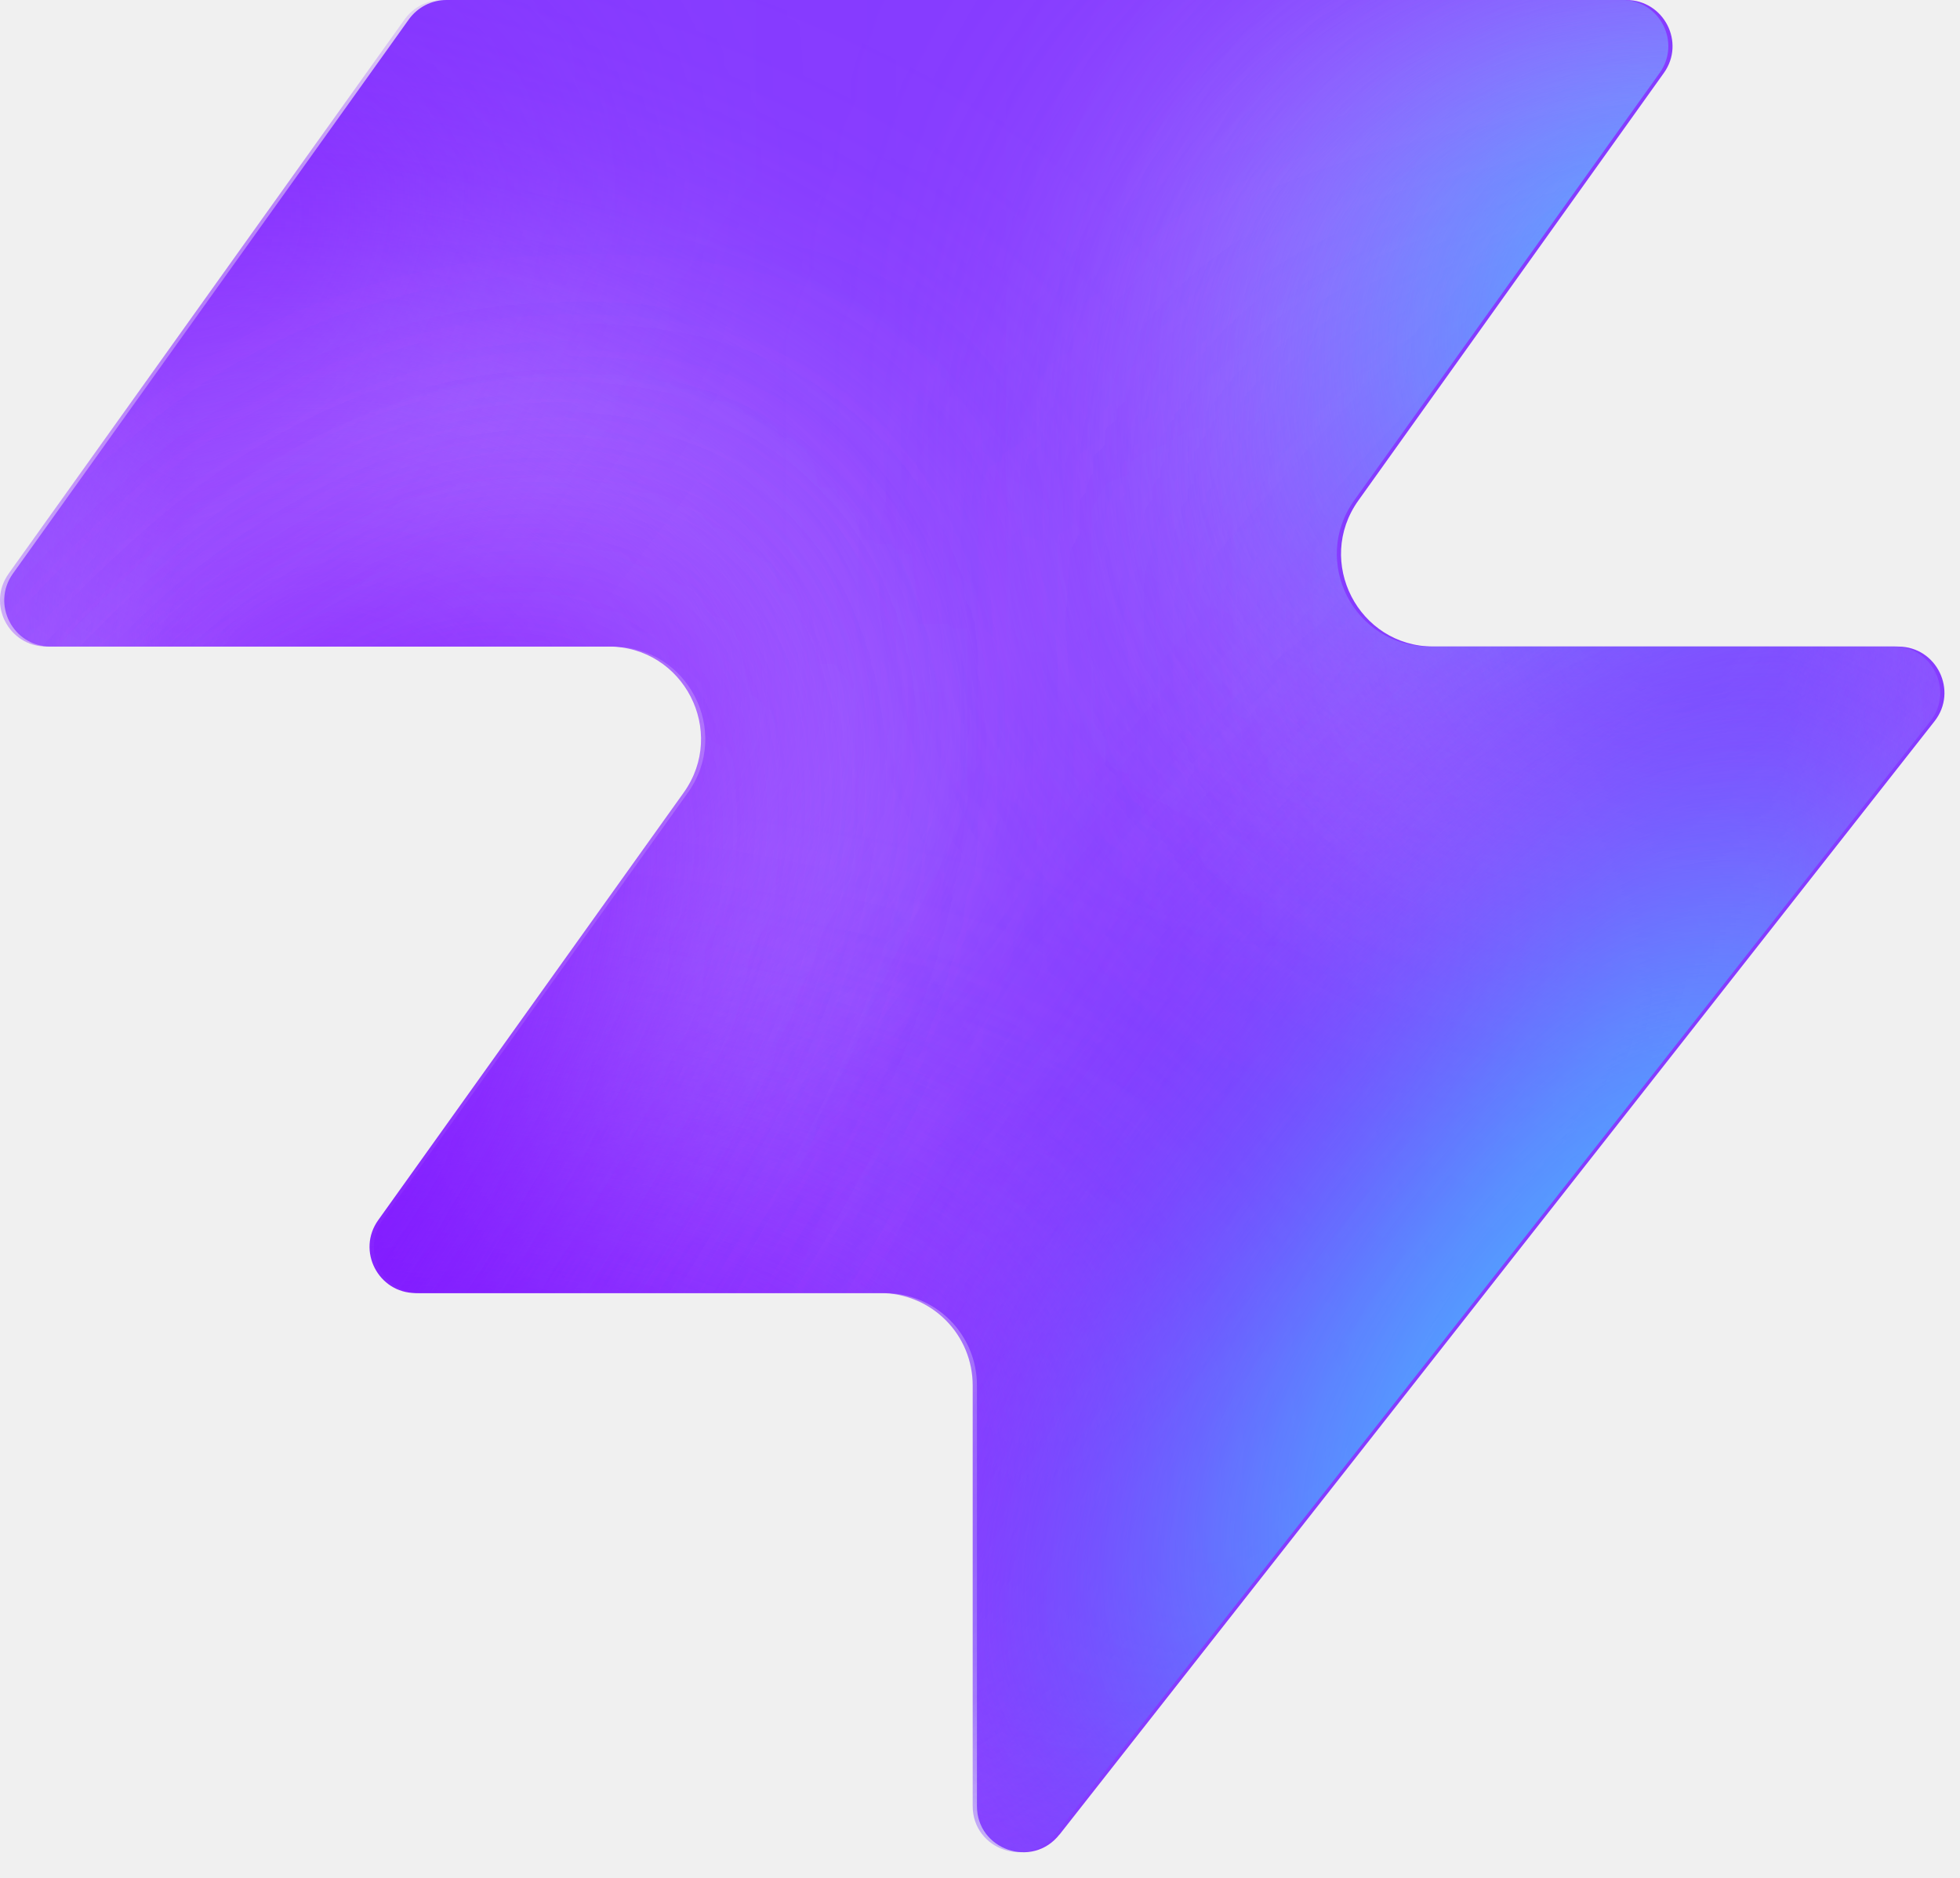
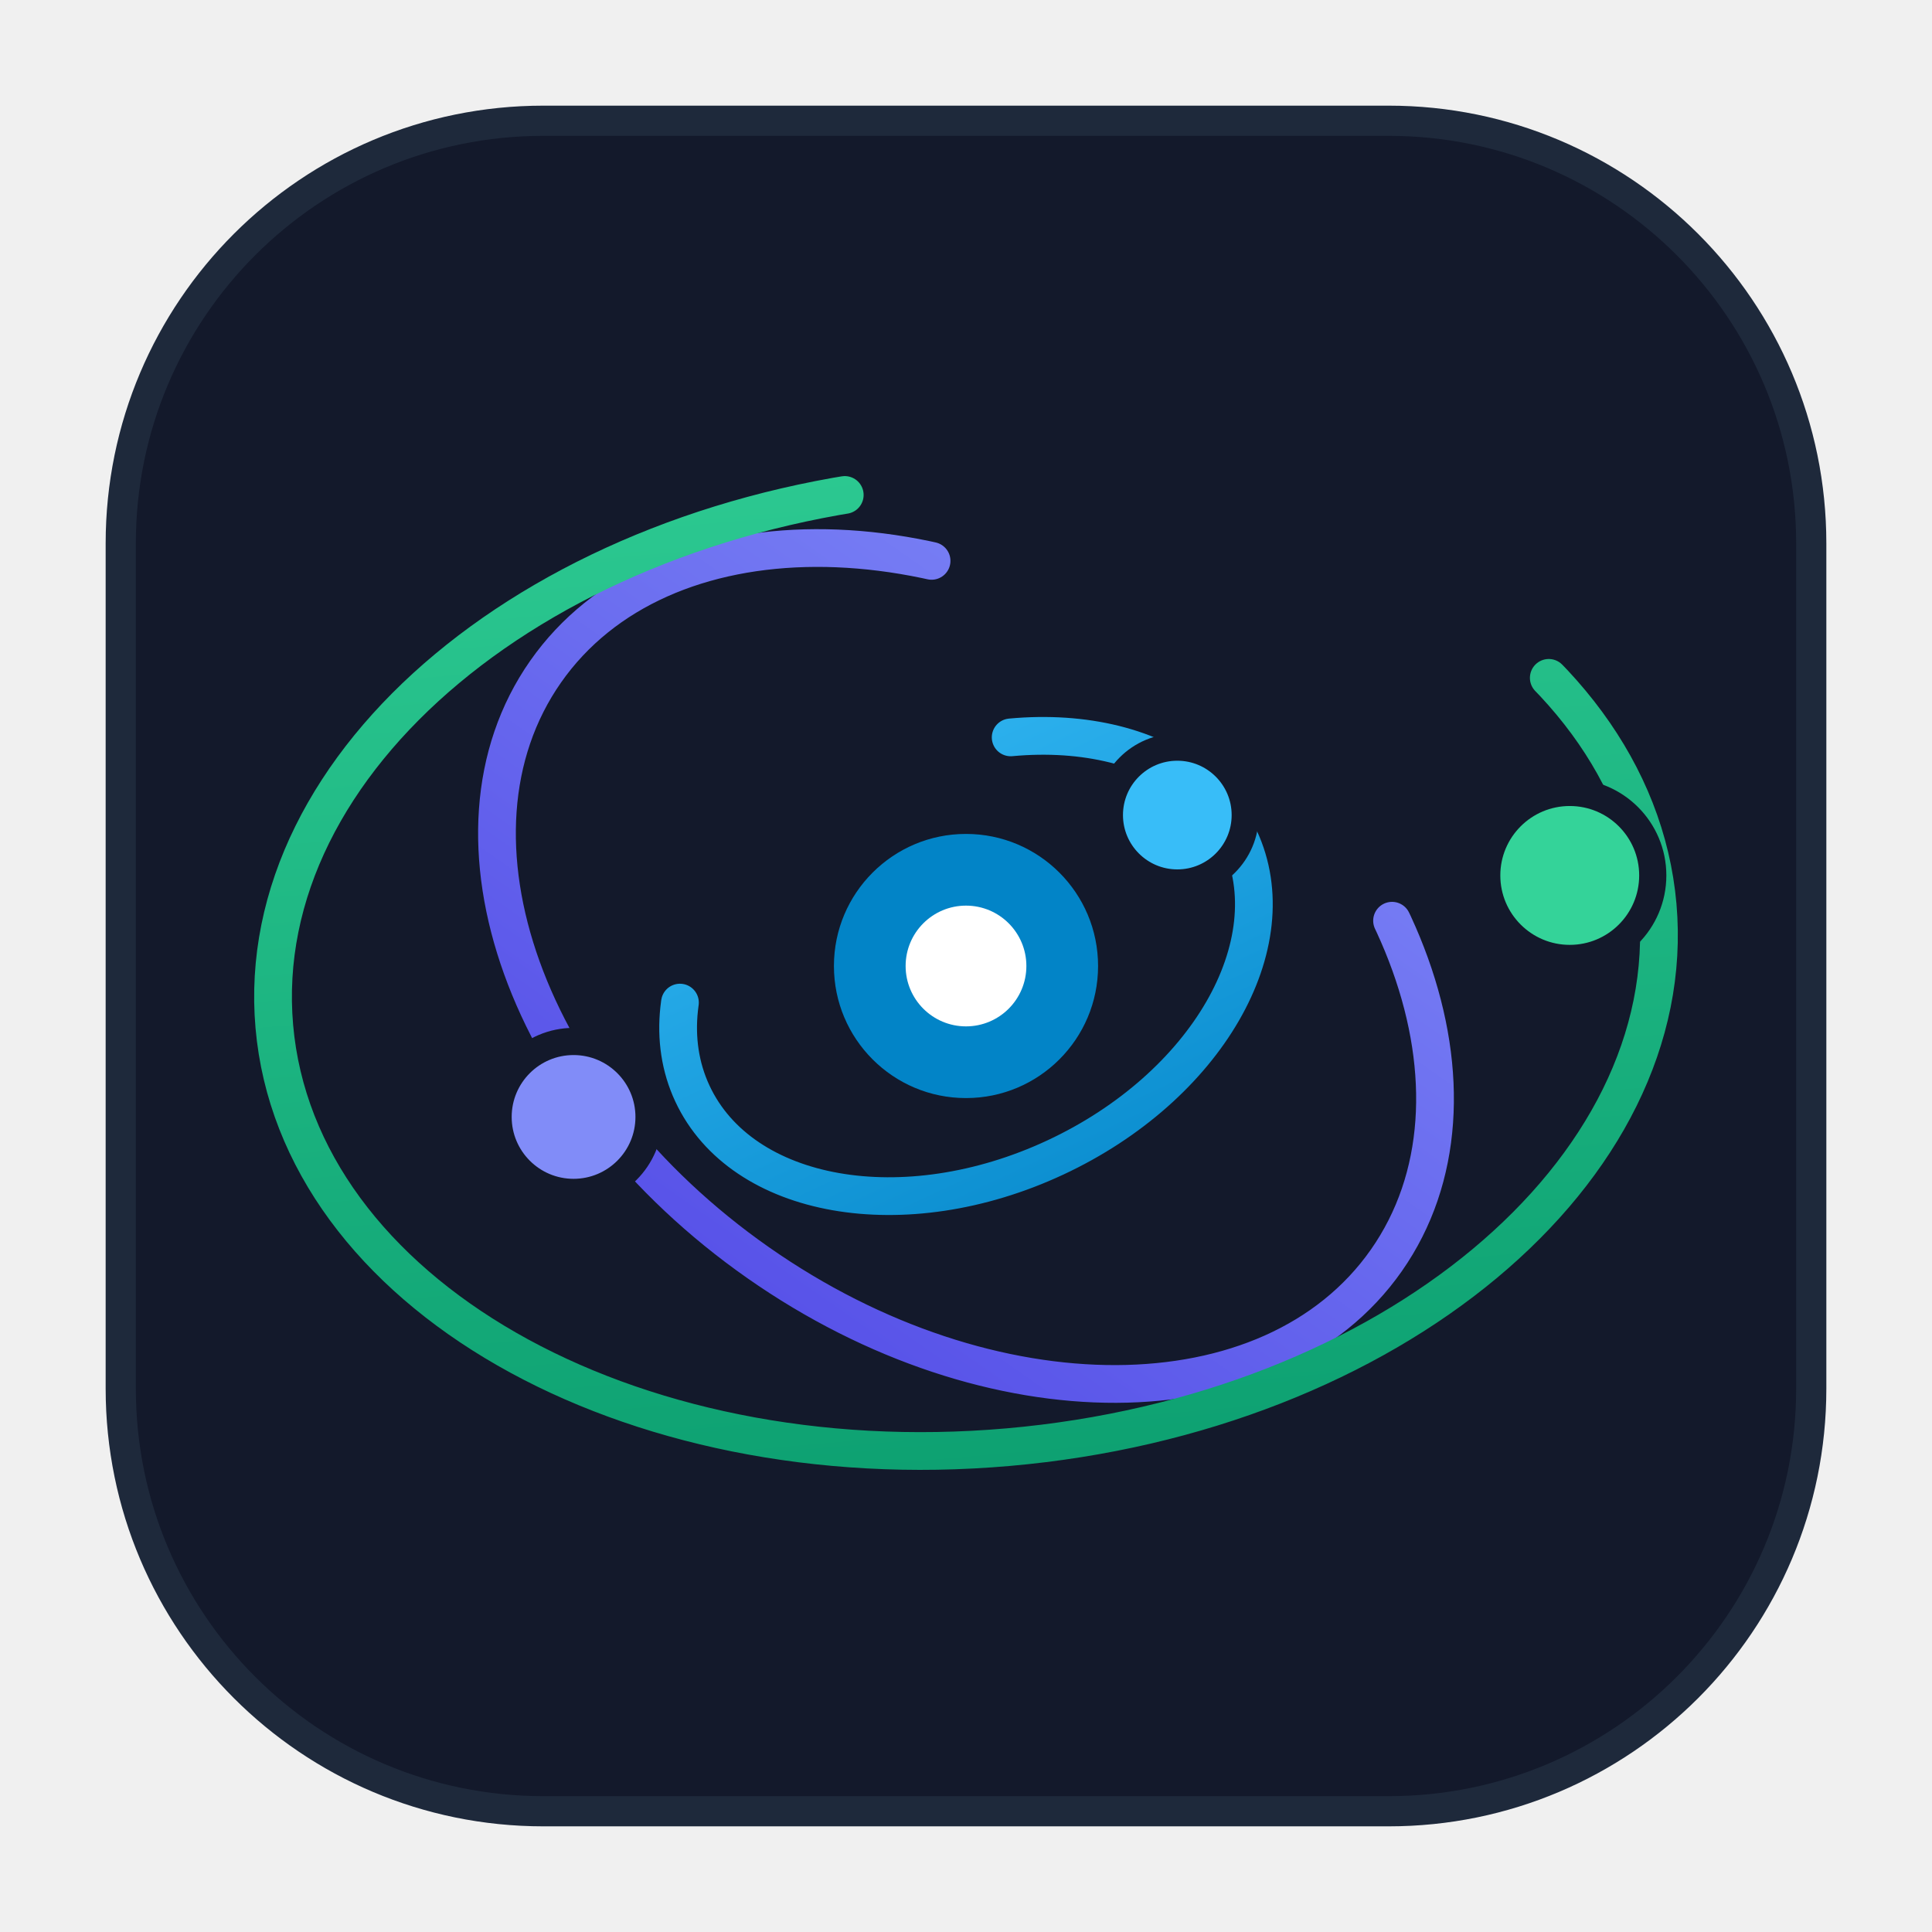
- <svg xmlns="http://www.w3.org/2000/svg" width="48" height="46" fill="none" viewBox="0 0 48 46">
-   <path fill="#863bff" d="M25.946 44.938c-.664.845-2.021.375-2.021-.698V33.937a2.26 2.26 0 0 0-2.262-2.262H10.287c-.92 0-1.456-1.04-.92-1.788l7.48-10.471c1.07-1.497 0-3.578-1.842-3.578H1.237c-.92 0-1.456-1.04-.92-1.788L10.013.474c.214-.297.556-.474.92-.474h28.894c.92 0 1.456 1.04.92 1.788l-7.48 10.471c-1.07 1.498 0 3.579 1.842 3.579h11.377c.943 0 1.473 1.088.89 1.83L25.947 44.94z" style="fill:#863bff;fill:color(display-p3 .525 .23 1);fill-opacity:1" />
-   <mask id="a" width="48" height="46" x="0" y="0" maskUnits="userSpaceOnUse" style="mask-type:alpha">
-     <path fill="#000" d="M25.842 44.938c-.664.844-2.021.375-2.021-.698V33.937a2.26 2.26 0 0 0-2.262-2.262H10.183c-.92 0-1.456-1.04-.92-1.788l7.48-10.471c1.07-1.498 0-3.579-1.842-3.579H1.133c-.92 0-1.456-1.04-.92-1.787L9.91.473c.214-.297.556-.474.92-.474h28.894c.92 0 1.456 1.04.92 1.788l-7.48 10.471c-1.07 1.498 0 3.578 1.842 3.578h11.377c.943 0 1.473 1.088.89 1.832L25.843 44.94z" style="fill:#000;fill-opacity:1" />
-   </mask>
-   <g mask="url(#a)">
-     <g filter="url(#b)">
-       <ellipse cx="5.508" cy="14.704" fill="#ede6ff" rx="5.508" ry="14.704" style="fill:#ede6ff;fill:color(display-p3 .927 .903 1);fill-opacity:1" transform="matrix(.00324 1 1 -.00324 -4.47 31.516)" />
-     </g>
-     <g filter="url(#c)">
-       <ellipse cx="10.399" cy="29.851" fill="#ede6ff" rx="10.399" ry="29.851" style="fill:#ede6ff;fill:color(display-p3 .927 .903 1);fill-opacity:1" transform="matrix(.00324 1 1 -.00324 -39.328 7.883)" />
-     </g>
-     <g filter="url(#d)">
-       <ellipse cx="5.508" cy="30.487" fill="#7e14ff" rx="5.508" ry="30.487" style="fill:#7e14ff;fill:color(display-p3 .492 .077 1);fill-opacity:1" transform="rotate(89.814 -25.913 -14.639)scale(1 -1)" />
-     </g>
-     <g filter="url(#e)">
-       <ellipse cx="5.508" cy="30.599" fill="#7e14ff" rx="5.508" ry="30.599" style="fill:#7e14ff;fill:color(display-p3 .492 .077 1);fill-opacity:1" transform="rotate(89.814 -32.644 -3.334)scale(1 -1)" />
-     </g>
-     <g filter="url(#f)">
-       <ellipse cx="5.508" cy="30.599" fill="#7e14ff" rx="5.508" ry="30.599" style="fill:#7e14ff;fill:color(display-p3 .492 .077 1);fill-opacity:1" transform="matrix(.00324 1 1 -.00324 -34.34 30.47)" />
-     </g>
-     <g filter="url(#g)">
-       <ellipse cx="14.072" cy="22.078" fill="#ede6ff" rx="14.072" ry="22.078" style="fill:#ede6ff;fill:color(display-p3 .927 .903 1);fill-opacity:1" transform="rotate(93.35 24.506 48.493)scale(-1 1)" />
-     </g>
-     <g filter="url(#h)">
-       <ellipse cx="3.47" cy="21.501" fill="#7e14ff" rx="3.47" ry="21.501" style="fill:#7e14ff;fill:color(display-p3 .492 .077 1);fill-opacity:1" transform="rotate(89.009 28.708 47.59)scale(-1 1)" />
-     </g>
-     <g filter="url(#i)">
-       <ellipse cx="3.47" cy="21.501" fill="#7e14ff" rx="3.47" ry="21.501" style="fill:#7e14ff;fill:color(display-p3 .492 .077 1);fill-opacity:1" transform="rotate(89.009 28.708 47.59)scale(-1 1)" />
-     </g>
-     <g filter="url(#j)">
-       <ellipse cx=".387" cy="8.972" fill="#7e14ff" rx="4.407" ry="29.108" style="fill:#7e14ff;fill:color(display-p3 .492 .077 1);fill-opacity:1" transform="rotate(39.51 .387 8.972)" />
-     </g>
-     <g filter="url(#k)">
-       <ellipse cx="47.523" cy="-6.092" fill="#7e14ff" rx="4.407" ry="29.108" style="fill:#7e14ff;fill:color(display-p3 .492 .077 1);fill-opacity:1" transform="rotate(37.892 47.523 -6.092)" />
-     </g>
-     <g filter="url(#l)">
-       <ellipse cx="41.412" cy="6.333" fill="#47bfff" rx="5.971" ry="9.665" style="fill:#47bfff;fill:color(display-p3 .28 .748 1);fill-opacity:1" transform="rotate(37.892 41.412 6.333)" />
-     </g>
-     <g filter="url(#m)">
-       <ellipse cx="-1.879" cy="38.332" fill="#7e14ff" rx="4.407" ry="29.108" style="fill:#7e14ff;fill:color(display-p3 .492 .077 1);fill-opacity:1" transform="rotate(37.892 -1.88 38.332)" />
-     </g>
-     <g filter="url(#n)">
-       <ellipse cx="-1.879" cy="38.332" fill="#7e14ff" rx="4.407" ry="29.108" style="fill:#7e14ff;fill:color(display-p3 .492 .077 1);fill-opacity:1" transform="rotate(37.892 -1.88 38.332)" />
-     </g>
-     <g filter="url(#o)">
-       <ellipse cx="35.651" cy="29.907" fill="#7e14ff" rx="4.407" ry="29.108" style="fill:#7e14ff;fill:color(display-p3 .492 .077 1);fill-opacity:1" transform="rotate(37.892 35.651 29.907)" />
-     </g>
-     <g filter="url(#p)">
-       <ellipse cx="38.418" cy="32.4" fill="#47bfff" rx="5.971" ry="15.297" style="fill:#47bfff;fill:color(display-p3 .28 .748 1);fill-opacity:1" transform="rotate(37.892 38.418 32.4)" />
-     </g>
-   </g>
+ <svg xmlns="http://www.w3.org/2000/svg" width="128" height="128" viewBox="0 0 128 128" fill="none">
  <defs>
-     <filter id="b" width="60.045" height="41.654" x="-19.77" y="16.149" color-interpolation-filters="sRGB" filterUnits="userSpaceOnUse">
-       <feFlood flood-opacity="0" result="BackgroundImageFix" />
-       <feBlend in="SourceGraphic" in2="BackgroundImageFix" result="shape" />
-       <feGaussianBlur result="effect1_foregroundBlur_2002_17158" stdDeviation="7.659" />
-     </filter>
-     <filter id="c" width="90.34" height="51.437" x="-54.613" y="-7.533" color-interpolation-filters="sRGB" filterUnits="userSpaceOnUse">
-       <feFlood flood-opacity="0" result="BackgroundImageFix" />
-       <feBlend in="SourceGraphic" in2="BackgroundImageFix" result="shape" />
-       <feGaussianBlur result="effect1_foregroundBlur_2002_17158" stdDeviation="7.659" />
-     </filter>
-     <filter id="d" width="79.355" height="29.4" x="-49.64" y="2.03" color-interpolation-filters="sRGB" filterUnits="userSpaceOnUse">
-       <feFlood flood-opacity="0" result="BackgroundImageFix" />
-       <feBlend in="SourceGraphic" in2="BackgroundImageFix" result="shape" />
-       <feGaussianBlur result="effect1_foregroundBlur_2002_17158" stdDeviation="4.596" />
-     </filter>
-     <filter id="e" width="79.579" height="29.4" x="-45.045" y="20.029" color-interpolation-filters="sRGB" filterUnits="userSpaceOnUse">
-       <feFlood flood-opacity="0" result="BackgroundImageFix" />
-       <feBlend in="SourceGraphic" in2="BackgroundImageFix" result="shape" />
-       <feGaussianBlur result="effect1_foregroundBlur_2002_17158" stdDeviation="4.596" />
-     </filter>
-     <filter id="f" width="79.579" height="29.4" x="-43.513" y="21.178" color-interpolation-filters="sRGB" filterUnits="userSpaceOnUse">
-       <feFlood flood-opacity="0" result="BackgroundImageFix" />
-       <feBlend in="SourceGraphic" in2="BackgroundImageFix" result="shape" />
-       <feGaussianBlur result="effect1_foregroundBlur_2002_17158" stdDeviation="4.596" />
-     </filter>
-     <filter id="g" width="74.749" height="58.852" x="15.756" y="-17.901" color-interpolation-filters="sRGB" filterUnits="userSpaceOnUse">
-       <feFlood flood-opacity="0" result="BackgroundImageFix" />
-       <feBlend in="SourceGraphic" in2="BackgroundImageFix" result="shape" />
-       <feGaussianBlur result="effect1_foregroundBlur_2002_17158" stdDeviation="7.659" />
-     </filter>
-     <filter id="h" width="61.377" height="25.362" x="23.548" y="2.284" color-interpolation-filters="sRGB" filterUnits="userSpaceOnUse">
-       <feFlood flood-opacity="0" result="BackgroundImageFix" />
-       <feBlend in="SourceGraphic" in2="BackgroundImageFix" result="shape" />
-       <feGaussianBlur result="effect1_foregroundBlur_2002_17158" stdDeviation="4.596" />
-     </filter>
-     <filter id="i" width="61.377" height="25.362" x="23.548" y="2.284" color-interpolation-filters="sRGB" filterUnits="userSpaceOnUse">
-       <feFlood flood-opacity="0" result="BackgroundImageFix" />
-       <feBlend in="SourceGraphic" in2="BackgroundImageFix" result="shape" />
-       <feGaussianBlur result="effect1_foregroundBlur_2002_17158" stdDeviation="4.596" />
-     </filter>
-     <filter id="j" width="56.045" height="63.649" x="-27.636" y="-22.853" color-interpolation-filters="sRGB" filterUnits="userSpaceOnUse">
-       <feFlood flood-opacity="0" result="BackgroundImageFix" />
-       <feBlend in="SourceGraphic" in2="BackgroundImageFix" result="shape" />
-       <feGaussianBlur result="effect1_foregroundBlur_2002_17158" stdDeviation="4.596" />
-     </filter>
-     <filter id="k" width="54.814" height="64.646" x="20.116" y="-38.415" color-interpolation-filters="sRGB" filterUnits="userSpaceOnUse">
-       <feFlood flood-opacity="0" result="BackgroundImageFix" />
-       <feBlend in="SourceGraphic" in2="BackgroundImageFix" result="shape" />
-       <feGaussianBlur result="effect1_foregroundBlur_2002_17158" stdDeviation="4.596" />
-     </filter>
-     <filter id="l" width="33.541" height="35.313" x="24.641" y="-11.323" color-interpolation-filters="sRGB" filterUnits="userSpaceOnUse">
-       <feFlood flood-opacity="0" result="BackgroundImageFix" />
-       <feBlend in="SourceGraphic" in2="BackgroundImageFix" result="shape" />
-       <feGaussianBlur result="effect1_foregroundBlur_2002_17158" stdDeviation="4.596" />
-     </filter>
-     <filter id="m" width="54.814" height="64.646" x="-29.286" y="6.009" color-interpolation-filters="sRGB" filterUnits="userSpaceOnUse">
-       <feFlood flood-opacity="0" result="BackgroundImageFix" />
-       <feBlend in="SourceGraphic" in2="BackgroundImageFix" result="shape" />
-       <feGaussianBlur result="effect1_foregroundBlur_2002_17158" stdDeviation="4.596" />
-     </filter>
-     <filter id="n" width="54.814" height="64.646" x="-29.286" y="6.009" color-interpolation-filters="sRGB" filterUnits="userSpaceOnUse">
-       <feFlood flood-opacity="0" result="BackgroundImageFix" />
-       <feBlend in="SourceGraphic" in2="BackgroundImageFix" result="shape" />
-       <feGaussianBlur result="effect1_foregroundBlur_2002_17158" stdDeviation="4.596" />
-     </filter>
-     <filter id="o" width="54.814" height="64.646" x="8.244" y="-2.416" color-interpolation-filters="sRGB" filterUnits="userSpaceOnUse">
-       <feFlood flood-opacity="0" result="BackgroundImageFix" />
-       <feBlend in="SourceGraphic" in2="BackgroundImageFix" result="shape" />
-       <feGaussianBlur result="effect1_foregroundBlur_2002_17158" stdDeviation="4.596" />
-     </filter>
-     <filter id="p" width="39.409" height="43.623" x="18.713" y="10.588" color-interpolation-filters="sRGB" filterUnits="userSpaceOnUse">
-       <feFlood flood-opacity="0" result="BackgroundImageFix" />
-       <feBlend in="SourceGraphic" in2="BackgroundImageFix" result="shape" />
-       <feGaussianBlur result="effect1_foregroundBlur_2002_17158" stdDeviation="4.596" />
-     </filter>
+     <linearGradient id="orbit-g1" x1="64" y1="38" x2="64" y2="90" gradientUnits="userSpaceOnUse">
+       <stop offset="0%" stop-color="#38BDF8" />
+       <stop offset="100%" stop-color="#0284C7" />
+     </linearGradient>
+     <linearGradient id="orbit-g2" x1="64" y1="24" x2="64" y2="104" gradientUnits="userSpaceOnUse">
+       <stop offset="0%" stop-color="#818CF8" />
+       <stop offset="100%" stop-color="#4F46E5" />
+     </linearGradient>
+     <linearGradient id="orbit-g3" x1="64" y1="12" x2="64" y2="116" gradientUnits="userSpaceOnUse">
+       <stop offset="0%" stop-color="#34D399" />
+       <stop offset="100%" stop-color="#059669" />
+     </linearGradient>
  </defs>
+   <rect x="8" y="8" width="112" height="112" rx="28" fill="#13192B" stroke="#1E293B" stroke-width="2" />
+   <ellipse cx="64" cy="64" rx="20" ry="14" stroke="url(#orbit-g1)" stroke-width="2.5" stroke-dasharray="60 30" stroke-linecap="round" transform="rotate(-25 64 64)" />
+   <ellipse cx="64" cy="64" rx="34" ry="24" stroke="url(#orbit-g2)" stroke-width="2.5" stroke-dasharray="120 40" stroke-linecap="round" transform="rotate(35 64 64)" />
+   <ellipse cx="64" cy="64" rx="46" ry="32" stroke="url(#orbit-g3)" stroke-width="2.5" stroke-dasharray="180 50" stroke-linecap="round" transform="rotate(-5 64 64)" />
+   <circle cx="64" cy="64" r="10" fill="#0284C7" stroke="#13192B" stroke-width="2.5" />
+   <circle cx="64" cy="64" r="4" fill="#FFFFFF" />
+   <circle cx="78" cy="54" r="4.5" fill="#38BDF8" stroke="#13192B" stroke-width="1.8" />
+   <circle cx="38" cy="74" r="5" fill="#818CF8" stroke="#13192B" stroke-width="1.8" />
+   <circle cx="104" cy="58" r="5.5" fill="#34D399" stroke="#13192B" stroke-width="1.8" />
</svg>
